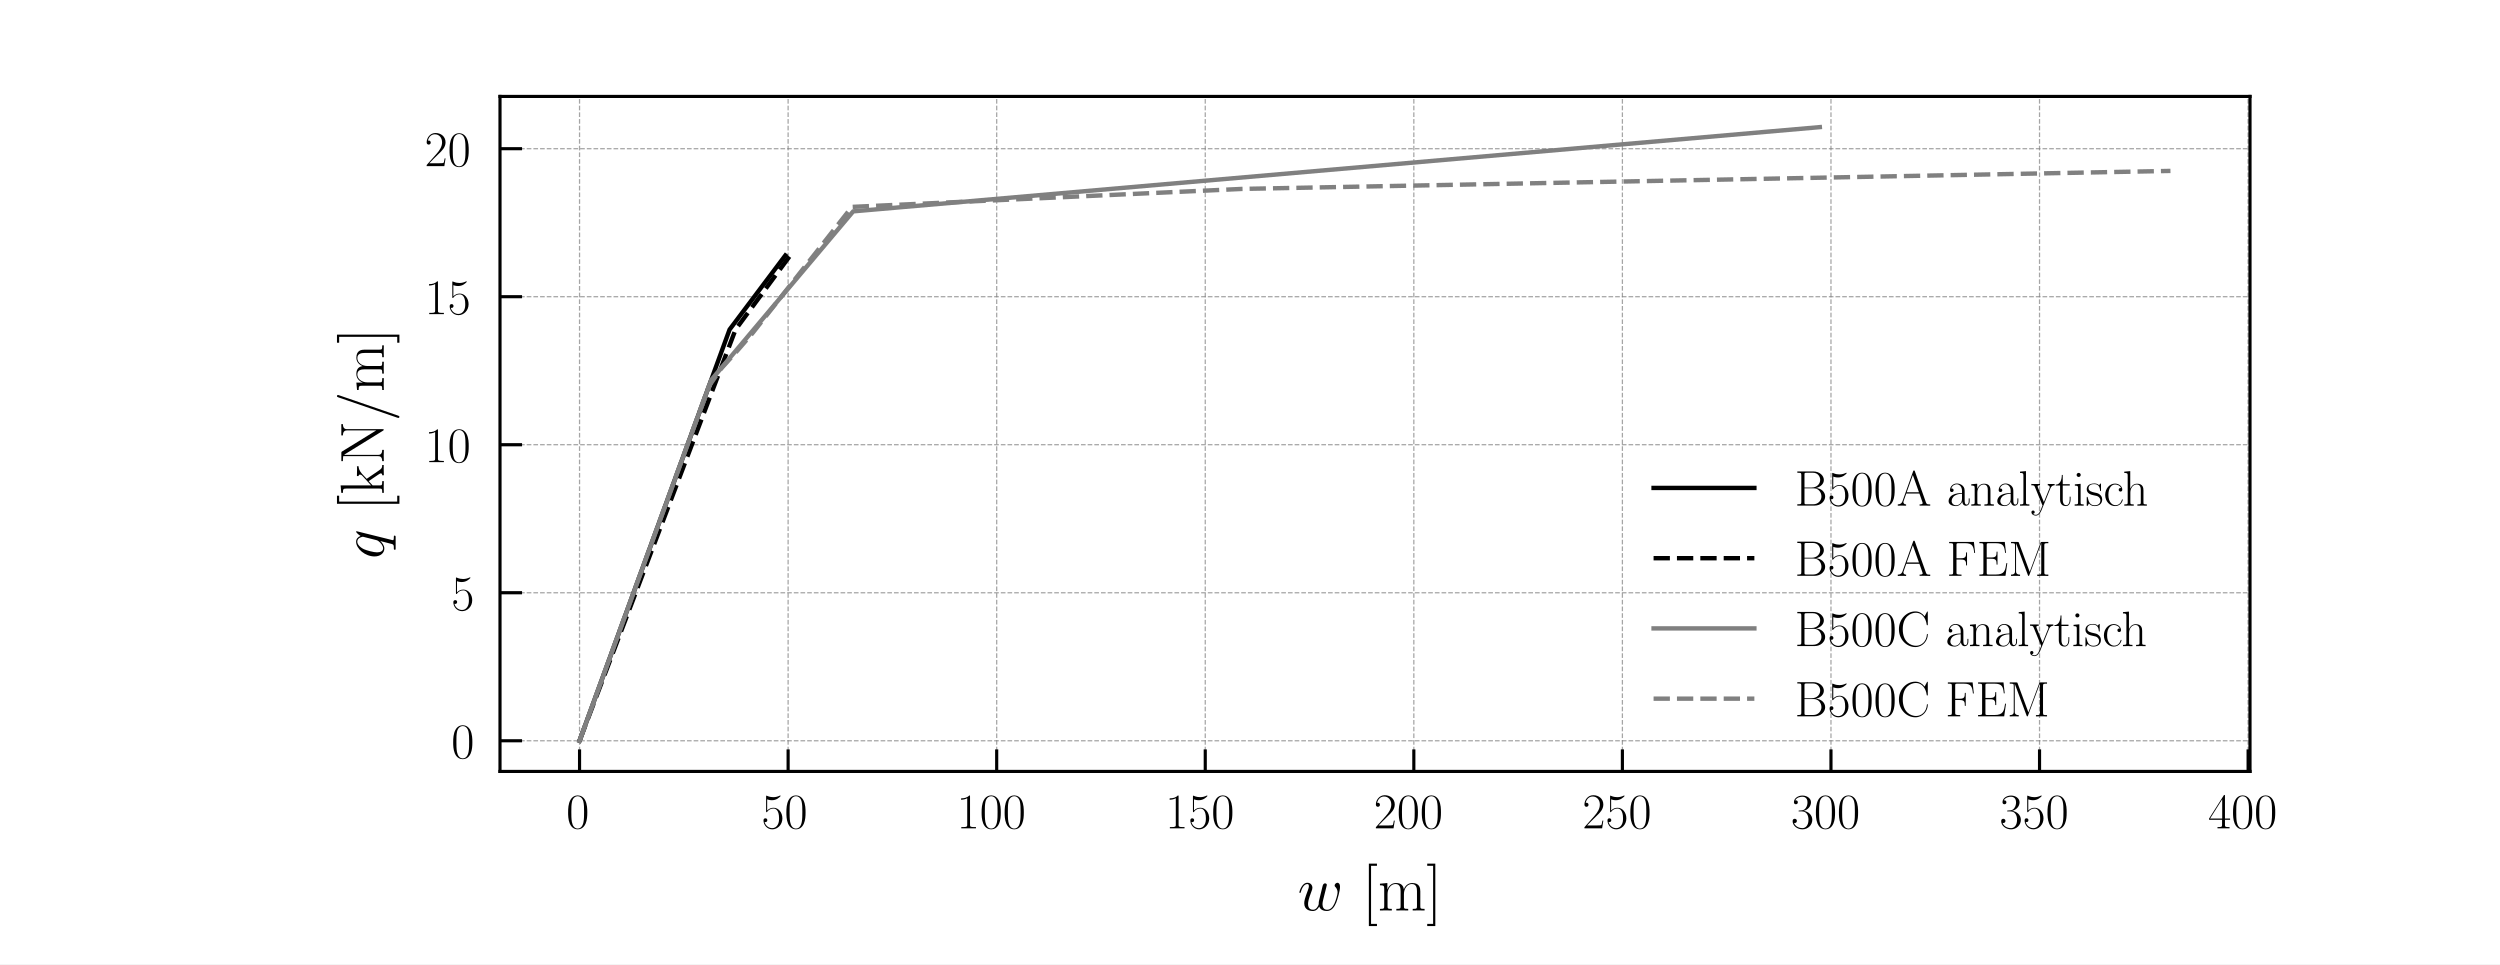
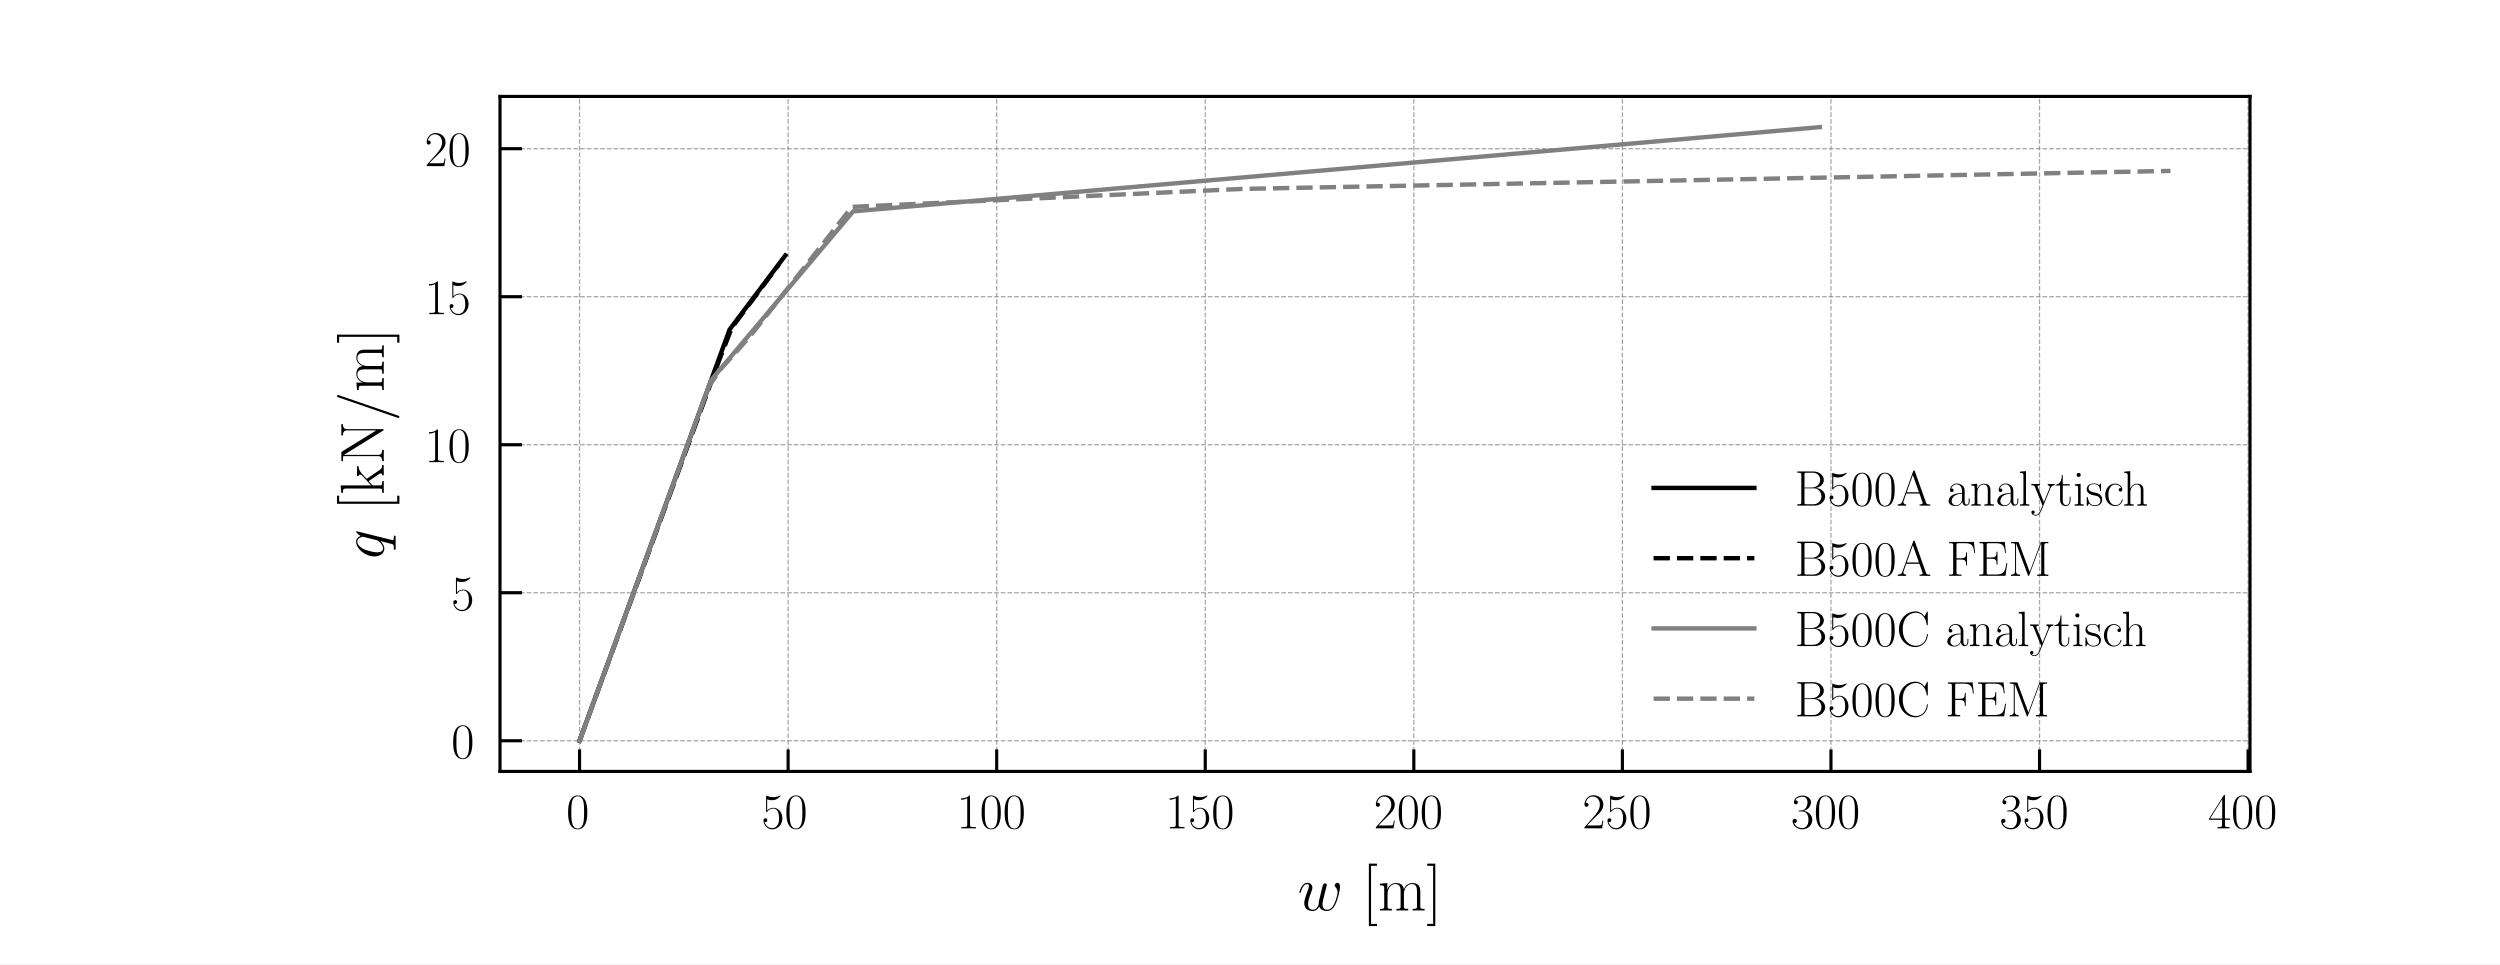
<svg xmlns="http://www.w3.org/2000/svg" xmlns:xlink="http://www.w3.org/1999/xlink" width="396.85pt" height="153.071pt" viewBox="0 0 396.85 153.071" version="1.1">
  <defs>
    <style type="text/css">*{stroke-linejoin: round; stroke-linecap: butt}</style>
  </defs>
  <g id="figure_1">
    <g id="patch_1">
      <path d="M 0 153.071  L 396.85 153.071  L 396.85 0  L 0 0  z " style="fill: #ffffff" />
    </g>
    <g id="axes_1">
      <g id="patch_2">
        <path d="M 79.37 122.457  L 357.165 122.457  L 357.165 15.307  L 79.37 15.307  z " style="fill: #ffffff" />
      </g>
      <g id="matplotlib.axis_1">
        <g id="xtick_1">
          <g id="line2d_1">
-             <path d="M 91.997 122.457  L 91.997 15.307  " clip-path="url(#p64857d8dfa)" style="fill: none; stroke-dasharray: 0.74,0.32; stroke-dashoffset: 0; stroke: #808080; stroke-opacity: 0.7; stroke-width: 0.2" />
+             <path d="M 91.997 122.457  L 91.997 15.307  " clip-path="url(#pc24cf8468d)" style="fill: none; stroke-dasharray: 0.74,0.32; stroke-dashoffset: 0; stroke: #808080; stroke-opacity: 0.7; stroke-width: 0.2" />
          </g>
          <g id="line2d_2">
            <defs>
-               <path id="mc73bf9d715" d="M 0 0  L 0 -3.5  " style="stroke: #000000; stroke-width: 0.5" />
-             </defs>
-             <g>
-               <use xlink:href="#mc73bf9d715" x="91.997" y="122.457" style="stroke: #000000; stroke-width: 0.5" />
+               <path id="mdeba7bab69" d="M 0 0  L 0 -3.5  " style="stroke: #000000; stroke-width: 0.5" />
+             </defs>
+             <g>
+               <use xlink:href="#mdeba7bab69" x="91.997" y="122.457" style="stroke: #000000; stroke-width: 0.5" />
            </g>
          </g>
          <g id="text_1">
            <g transform="translate(89.88004 131.4915) scale(0.08 -0.08)">
              <defs>
                <path id="CMR17-30" d="M 2688 2025  C 2688 2416 2682 3080 2413 3591  C 2176 4039 1798 4198 1466 4198  C 1158 4198 768 4058 525 3597  C 269 3118 243 2524 243 2025  C 243 1661 250 1106 448 619  C 723 -39 1216 -128 1466 -128  C 1760 -128 2208 -7 2470 600  C 2662 1042 2688 1559 2688 2025  z M 1466 -26  C 1056 -26 813 325 723 812  C 653 1188 653 1738 653 2096  C 653 2588 653 2997 736 3387  C 858 3929 1216 4096 1466 4096  C 1728 4096 2067 3923 2189 3400  C 2272 3036 2278 2607 2278 2096  C 2278 1680 2278 1169 2202 792  C 2067 95 1690 -26 1466 -26  z " transform="scale(0.015625)" />
              </defs>
              <use xlink:href="#CMR17-30" transform="scale(0.996264)" />
            </g>
          </g>
        </g>
        <g id="xtick_2">
          <g id="line2d_3">
-             <path d="M 125.106 122.457  L 125.106 15.307  " clip-path="url(#p64857d8dfa)" style="fill: none; stroke-dasharray: 0.74,0.32; stroke-dashoffset: 0; stroke: #808080; stroke-opacity: 0.7; stroke-width: 0.2" />
+             <path d="M 125.106 122.457  L 125.106 15.307  " clip-path="url(#pc24cf8468d)" style="fill: none; stroke-dasharray: 0.74,0.32; stroke-dashoffset: 0; stroke: #808080; stroke-opacity: 0.7; stroke-width: 0.2" />
          </g>
          <g id="line2d_4">
            <g>
-               <use xlink:href="#mc73bf9d715" x="125.106" y="122.457" style="stroke: #000000; stroke-width: 0.5" />
+               <use xlink:href="#mdeba7bab69" x="125.106" y="122.457" style="stroke: #000000; stroke-width: 0.5" />
            </g>
          </g>
          <g id="text_2">
            <g transform="translate(120.8714 131.4915) scale(0.08 -0.08)">
              <defs>
                <path id="CMR17-35" d="M 730 3692  C 794 3666 1056 3584 1325 3584  C 1920 3584 2246 3911 2432 4100  C 2432 4157 2432 4192 2394 4192  C 2387 4192 2374 4192 2323 4163  C 2099 4058 1837 3973 1517 3973  C 1325 3973 1037 3999 723 4139  C 653 4171 640 4171 634 4171  C 602 4171 595 4164 595 4037  L 595 2203  C 595 2089 595 2057 659 2057  C 691 2057 704 2070 736 2114  C 941 2401 1222 2522 1542 2522  C 1766 2522 2246 2382 2246 1289  C 2246 1085 2246 715 2054 421  C 1894 159 1645 25 1370 25  C 947 25 518 320 403 814  C 429 807 480 795 506 795  C 589 795 749 840 749 1038  C 749 1210 627 1280 506 1280  C 358 1280 262 1190 262 1011  C 262 454 704 -128 1382 -128  C 2042 -128 2669 440 2669 1264  C 2669 2030 2170 2624 1549 2624  C 1222 2624 947 2503 730 2274  L 730 3692  z " transform="scale(0.015625)" />
              </defs>
              <use xlink:href="#CMR17-35" transform="scale(0.996264)" />
              <use xlink:href="#CMR17-30" transform="translate(45.69048 0) scale(0.996264)" />
            </g>
          </g>
        </g>
        <g id="xtick_3">
          <g id="line2d_5">
-             <path d="M 158.214 122.457  L 158.214 15.307  " clip-path="url(#p64857d8dfa)" style="fill: none; stroke-dasharray: 0.74,0.32; stroke-dashoffset: 0; stroke: #808080; stroke-opacity: 0.7; stroke-width: 0.2" />
+             <path d="M 158.214 122.457  L 158.214 15.307  " clip-path="url(#pc24cf8468d)" style="fill: none; stroke-dasharray: 0.74,0.32; stroke-dashoffset: 0; stroke: #808080; stroke-opacity: 0.7; stroke-width: 0.2" />
          </g>
          <g id="line2d_6">
            <g>
-               <use xlink:href="#mc73bf9d715" x="158.214" y="122.457" style="stroke: #000000; stroke-width: 0.5" />
+               <use xlink:href="#mdeba7bab69" x="158.214" y="122.457" style="stroke: #000000; stroke-width: 0.5" />
            </g>
          </g>
          <g id="text_3">
            <g transform="translate(151.8627 131.4915) scale(0.08 -0.08)">
              <defs>
                <path id="CMR17-31" d="M 1702 4058  C 1702 4192 1696 4192 1606 4192  C 1357 3916 979 3827 621 3827  C 602 3827 570 3827 563 3808  C 557 3795 557 3782 557 3648  C 755 3648 1088 3686 1344 3839  L 1344 461  C 1344 236 1331 160 781 160  L 589 160  L 589 0  C 896 0 1216 0 1523 0  C 1830 0 2150 0 2458 0  L 2458 160  L 2266 160  C 1715 160 1702 230 1702 458  L 1702 4058  z " transform="scale(0.015625)" />
              </defs>
              <use xlink:href="#CMR17-31" transform="scale(0.996264)" />
              <use xlink:href="#CMR17-30" transform="translate(45.69048 0) scale(0.996264)" />
              <use xlink:href="#CMR17-30" transform="translate(91.38095 0) scale(0.996264)" />
            </g>
          </g>
        </g>
        <g id="xtick_4">
          <g id="line2d_7">
-             <path d="M 191.322 122.457  L 191.322 15.307  " clip-path="url(#p64857d8dfa)" style="fill: none; stroke-dasharray: 0.74,0.32; stroke-dashoffset: 0; stroke: #808080; stroke-opacity: 0.7; stroke-width: 0.2" />
+             <path d="M 191.322 122.457  L 191.322 15.307  " clip-path="url(#pc24cf8468d)" style="fill: none; stroke-dasharray: 0.74,0.32; stroke-dashoffset: 0; stroke: #808080; stroke-opacity: 0.7; stroke-width: 0.2" />
          </g>
          <g id="line2d_8">
            <g>
-               <use xlink:href="#mc73bf9d715" x="191.322" y="122.457" style="stroke: #000000; stroke-width: 0.5" />
+               <use xlink:href="#mdeba7bab69" x="191.322" y="122.457" style="stroke: #000000; stroke-width: 0.5" />
            </g>
          </g>
          <g id="text_4">
            <g transform="translate(184.9711 131.4915) scale(0.08 -0.08)">
              <use xlink:href="#CMR17-31" transform="scale(0.996264)" />
              <use xlink:href="#CMR17-35" transform="translate(45.69048 0) scale(0.996264)" />
              <use xlink:href="#CMR17-30" transform="translate(91.38095 0) scale(0.996264)" />
            </g>
          </g>
        </g>
        <g id="xtick_5">
          <g id="line2d_9">
-             <path d="M 224.431 122.457  L 224.431 15.307  " clip-path="url(#p64857d8dfa)" style="fill: none; stroke-dasharray: 0.74,0.32; stroke-dashoffset: 0; stroke: #808080; stroke-opacity: 0.7; stroke-width: 0.2" />
+             <path d="M 224.431 122.457  L 224.431 15.307  " clip-path="url(#pc24cf8468d)" style="fill: none; stroke-dasharray: 0.74,0.32; stroke-dashoffset: 0; stroke: #808080; stroke-opacity: 0.7; stroke-width: 0.2" />
          </g>
          <g id="line2d_10">
            <g>
-               <use xlink:href="#mc73bf9d715" x="224.431" y="122.457" style="stroke: #000000; stroke-width: 0.5" />
+               <use xlink:href="#mdeba7bab69" x="224.431" y="122.457" style="stroke: #000000; stroke-width: 0.5" />
            </g>
          </g>
          <g id="text_5">
            <g transform="translate(218.0796 131.4915) scale(0.08 -0.08)">
              <defs>
                <path id="CMR17-32" d="M 2669 989  L 2554 989  C 2490 536 2438 459 2413 420  C 2381 369 1920 369 1830 369  L 602 369  C 832 619 1280 1072 1824 1597  C 2214 1967 2669 2402 2669 3035  C 2669 3790 2067 4224 1395 4224  C 691 4224 262 3604 262 3030  C 262 2780 448 2748 525 2748  C 589 2748 781 2787 781 3010  C 781 3207 614 3264 525 3264  C 486 3264 448 3258 422 3245  C 544 3790 915 4058 1306 4058  C 1862 4058 2227 3617 2227 3035  C 2227 2479 1901 2000 1536 1584  L 262 146  L 262 0  L 2515 0  L 2669 989  z " transform="scale(0.015625)" />
              </defs>
              <use xlink:href="#CMR17-32" transform="scale(0.996264)" />
              <use xlink:href="#CMR17-30" transform="translate(45.69048 0) scale(0.996264)" />
              <use xlink:href="#CMR17-30" transform="translate(91.38095 0) scale(0.996264)" />
            </g>
          </g>
        </g>
        <g id="xtick_6">
          <g id="line2d_11">
-             <path d="M 257.539 122.457  L 257.539 15.307  " clip-path="url(#p64857d8dfa)" style="fill: none; stroke-dasharray: 0.74,0.32; stroke-dashoffset: 0; stroke: #808080; stroke-opacity: 0.7; stroke-width: 0.2" />
+             <path d="M 257.539 122.457  L 257.539 15.307  " clip-path="url(#pc24cf8468d)" style="fill: none; stroke-dasharray: 0.74,0.32; stroke-dashoffset: 0; stroke: #808080; stroke-opacity: 0.7; stroke-width: 0.2" />
          </g>
          <g id="line2d_12">
            <g>
-               <use xlink:href="#mc73bf9d715" x="257.539" y="122.457" style="stroke: #000000; stroke-width: 0.5" />
+               <use xlink:href="#mdeba7bab69" x="257.539" y="122.457" style="stroke: #000000; stroke-width: 0.5" />
            </g>
          </g>
          <g id="text_6">
            <g transform="translate(251.188 131.4915) scale(0.08 -0.08)">
              <use xlink:href="#CMR17-32" transform="scale(0.996264)" />
              <use xlink:href="#CMR17-35" transform="translate(45.69048 0) scale(0.996264)" />
              <use xlink:href="#CMR17-30" transform="translate(91.38095 0) scale(0.996264)" />
            </g>
          </g>
        </g>
        <g id="xtick_7">
          <g id="line2d_13">
-             <path d="M 290.648 122.457  L 290.648 15.307  " clip-path="url(#p64857d8dfa)" style="fill: none; stroke-dasharray: 0.74,0.32; stroke-dashoffset: 0; stroke: #808080; stroke-opacity: 0.7; stroke-width: 0.2" />
+             <path d="M 290.648 122.457  L 290.648 15.307  " clip-path="url(#pc24cf8468d)" style="fill: none; stroke-dasharray: 0.74,0.32; stroke-dashoffset: 0; stroke: #808080; stroke-opacity: 0.7; stroke-width: 0.2" />
          </g>
          <g id="line2d_14">
            <g>
-               <use xlink:href="#mc73bf9d715" x="290.648" y="122.457" style="stroke: #000000; stroke-width: 0.5" />
+               <use xlink:href="#mdeba7bab69" x="290.648" y="122.457" style="stroke: #000000; stroke-width: 0.5" />
            </g>
          </g>
          <g id="text_7">
            <g transform="translate(284.2964 131.4915) scale(0.08 -0.08)">
              <defs>
                <path id="CMR17-33" d="M 1414 2157  C 1984 2157 2234 1662 2234 1090  C 2234 320 1824 25 1453 25  C 1114 25 563 194 390 693  C 422 680 454 680 486 680  C 640 680 755 782 755 948  C 755 1133 614 1216 486 1216  C 378 1216 211 1165 211 926  C 211 335 787 -128 1466 -128  C 2176 -128 2720 430 2720 1085  C 2720 1707 2208 2157 1600 2227  C 2086 2328 2554 2756 2554 3329  C 2554 3820 2048 4179 1472 4179  C 890 4179 378 3829 378 3329  C 378 3110 544 3072 627 3072  C 762 3072 877 3155 877 3321  C 877 3486 762 3569 627 3569  C 602 3569 570 3569 544 3557  C 730 3959 1235 4032 1459 4032  C 1683 4032 2106 3925 2106 3320  C 2106 3143 2080 2828 1862 2550  C 1670 2304 1453 2304 1242 2284  C 1210 2284 1062 2269 1037 2269  C 992 2263 966 2257 966 2208  C 966 2163 973 2157 1101 2157  L 1414 2157  z " transform="scale(0.015625)" />
              </defs>
              <use xlink:href="#CMR17-33" transform="scale(0.996264)" />
              <use xlink:href="#CMR17-30" transform="translate(45.69048 0) scale(0.996264)" />
              <use xlink:href="#CMR17-30" transform="translate(91.38095 0) scale(0.996264)" />
            </g>
          </g>
        </g>
        <g id="xtick_8">
          <g id="line2d_15">
-             <path d="M 323.756 122.457  L 323.756 15.307  " clip-path="url(#p64857d8dfa)" style="fill: none; stroke-dasharray: 0.74,0.32; stroke-dashoffset: 0; stroke: #808080; stroke-opacity: 0.7; stroke-width: 0.2" />
+             <path d="M 323.756 122.457  L 323.756 15.307  " clip-path="url(#pc24cf8468d)" style="fill: none; stroke-dasharray: 0.74,0.32; stroke-dashoffset: 0; stroke: #808080; stroke-opacity: 0.7; stroke-width: 0.2" />
          </g>
          <g id="line2d_16">
            <g>
-               <use xlink:href="#mc73bf9d715" x="323.756" y="122.457" style="stroke: #000000; stroke-width: 0.5" />
+               <use xlink:href="#mdeba7bab69" x="323.756" y="122.457" style="stroke: #000000; stroke-width: 0.5" />
            </g>
          </g>
          <g id="text_8">
            <g transform="translate(317.4049 131.4915) scale(0.08 -0.08)">
              <use xlink:href="#CMR17-33" transform="scale(0.996264)" />
              <use xlink:href="#CMR17-35" transform="translate(45.69048 0) scale(0.996264)" />
              <use xlink:href="#CMR17-30" transform="translate(91.38095 0) scale(0.996264)" />
            </g>
          </g>
        </g>
        <g id="xtick_9">
          <g id="line2d_17">
-             <path d="M 356.865 122.457  L 356.865 15.307  " clip-path="url(#p64857d8dfa)" style="fill: none; stroke-dasharray: 0.74,0.32; stroke-dashoffset: 0; stroke: #808080; stroke-opacity: 0.7; stroke-width: 0.2" />
+             <path d="M 356.865 122.457  L 356.865 15.307  " clip-path="url(#pc24cf8468d)" style="fill: none; stroke-dasharray: 0.74,0.32; stroke-dashoffset: 0; stroke: #808080; stroke-opacity: 0.7; stroke-width: 0.2" />
          </g>
          <g id="line2d_18">
            <g>
-               <use xlink:href="#mc73bf9d715" x="356.865" y="122.457" style="stroke: #000000; stroke-width: 0.5" />
+               <use xlink:href="#mdeba7bab69" x="356.865" y="122.457" style="stroke: #000000; stroke-width: 0.5" />
            </g>
          </g>
          <g id="text_9">
            <g transform="translate(350.5133 131.4915) scale(0.08 -0.08)">
              <defs>
                <path id="CMR17-34" d="M 2150 4122  C 2150 4256 2144 4256 2029 4256  L 128 1254  L 128 1088  L 1779 1088  L 1779 457  C 1779 224 1766 160 1318 160  L 1197 160  L 1197 0  C 1402 0 1747 0 1965 0  C 2182 0 2528 0 2733 0  L 2733 160  L 2611 160  C 2163 160 2150 224 2150 457  L 2150 1088  L 2803 1088  L 2803 1254  L 2150 1254  L 2150 4122  z M 1798 3703  L 1798 1254  L 256 1254  L 1798 3703  z " transform="scale(0.015625)" />
              </defs>
              <use xlink:href="#CMR17-34" transform="scale(0.996264)" />
              <use xlink:href="#CMR17-30" transform="translate(45.69048 0) scale(0.996264)" />
              <use xlink:href="#CMR17-30" transform="translate(91.38095 0) scale(0.996264)" />
            </g>
          </g>
        </g>
        <g id="text_10">
          <g transform="translate(205.9885 144.5132) scale(0.1 -0.1)">
            <defs>
              <path id="CMMI12-77" d="M 2202 390  C 2342 6 2739 -64 2982 -64  C 3469 -64 3757 358 3936 798  C 4083 1169 4320 2012 4320 2389  C 4320 2778 4122 2816 4064 2816  C 3910 2816 3770 2663 3770 2535  C 3770 2459 3814 2414 3846 2389  C 3904 2331 4070 2159 4070 1827  C 4070 1609 3891 1009 3757 709  C 3578 319 3341 64 3008 64  C 2650 64 2534 332 2534 626  C 2534 811 2592 1035 2618 1143  L 2886 2216  C 2918 2344 2976 2567 2976 2593  C 2976 2689 2899 2753 2803 2753  C 2618 2753 2573 2593 2534 2440  C 2470 2191 2202 1111 2176 971  C 2150 862 2150 792 2150 651  C 2150 498 1946 255 1939 243  C 1869 172 1766 64 1568 64  C 1062 64 1062 543 1062 651  C 1062 856 1107 1137 1395 1897  C 1472 2095 1504 2178 1504 2305  C 1504 2574 1312 2816 998 2816  C 410 2816 173 1890 173 1839  C 173 1814 198 1782 243 1782  C 301 1782 307 1807 333 1896  C 493 2454 742 2682 979 2682  C 1043 2682 1146 2682 1146 2478  C 1146 2446 1146 2312 1037 2031  C 736 1233 672 971 672 728  C 672 57 1222 -64 1549 -64  C 1658 -64 1946 -64 2202 390  z " transform="scale(0.015625)" />
              <path id="CMR17-5b" d="M 1504 -1600  L 1504 -1377  L 902 -1377  L 902 4544  L 1504 4544  L 1504 4767  L 678 4767  L 678 -1600  L 1504 -1600  z " transform="scale(0.015625)" />
              <path id="CMR17-6d" d="M 4326 1933  C 4326 2252 4269 2790 3507 2790  C 3072 2790 2771 2496 2656 2151  L 2650 2151  C 2573 2676 2195 2790 1837 2790  C 1331 2790 1069 2400 973 2144  L 966 2144  L 966 2790  L 211 2720  L 211 2554  C 589 2554 646 2515 646 2208  L 646 428  C 646 184 621 153 211 153  L 211 -13  C 365 0 646 0 813 0  C 979 0 1267 0 1421 -13  L 1421 153  C 1011 153 986 178 986 428  L 986 1658  C 986 2247 1344 2688 1792 2688  C 2266 2688 2317 2266 2317 1958  L 2317 428  C 2317 184 2291 153 1882 153  L 1882 -13  C 2035 0 2317 0 2483 0  C 2650 0 2938 0 3091 -13  L 3091 153  C 2682 153 2656 178 2656 428  L 2656 1658  C 2656 2247 3014 2688 3462 2688  C 3936 2688 3987 2266 3987 1958  L 3987 428  C 3987 184 3962 153 3552 153  L 3552 -13  C 3706 0 3987 0 4154 0  C 4320 0 4608 0 4762 -13  L 4762 153  C 4352 153 4326 178 4326 428  L 4326 1933  z " transform="scale(0.015625)" />
              <path id="CMR17-5d" d="M 915 4767  L 90 4767  L 90 4544  L 691 4544  L 691 -1377  L 90 -1377  L 90 -1600  L 915 -1600  L 915 4767  z " transform="scale(0.015625)" />
            </defs>
            <use xlink:href="#CMMI12-77" transform="scale(0.996264)" />
            <use xlink:href="#CMR17-5b" transform="translate(102.4889 0) scale(0.996264)" />
            <use xlink:href="#CMR17-6d" transform="translate(127.3599 0) scale(0.996264)" />
            <use xlink:href="#CMR17-5d" transform="translate(204.2795 0) scale(0.996264)" />
          </g>
        </g>
      </g>
      <g id="matplotlib.axis_2">
        <g id="ytick_1">
          <g id="line2d_19">
-             <path d="M 79.37 117.586  L 357.165 117.586  " clip-path="url(#p64857d8dfa)" style="fill: none; stroke-dasharray: 0.74,0.32; stroke-dashoffset: 0; stroke: #808080; stroke-opacity: 0.7; stroke-width: 0.2" />
+             <path d="M 79.37 117.586  L 357.165 117.586  " clip-path="url(#pc24cf8468d)" style="fill: none; stroke-dasharray: 0.74,0.32; stroke-dashoffset: 0; stroke: #808080; stroke-opacity: 0.7; stroke-width: 0.2" />
          </g>
          <g id="line2d_20">
            <defs>
-               <path id="m88c03eec34" d="M 0 0  L 3.5 0  " style="stroke: #000000; stroke-width: 0.5" />
-             </defs>
-             <g>
-               <use xlink:href="#m88c03eec34" x="79.37" y="117.586" style="stroke: #000000; stroke-width: 0.5" />
+               <path id="mb0a5fb2356" d="M 0 0  L 3.5 0  " style="stroke: #000000; stroke-width: 0.5" />
+             </defs>
+             <g>
+               <use xlink:href="#mb0a5fb2356" x="79.37" y="117.586" style="stroke: #000000; stroke-width: 0.5" />
            </g>
          </g>
          <g id="text_11">
            <g transform="translate(71.6359 120.3537) scale(0.08 -0.08)">
              <use xlink:href="#CMR17-30" transform="scale(0.996264)" />
            </g>
          </g>
        </g>
        <g id="ytick_2">
          <g id="line2d_21">
-             <path d="M 79.37 94.091  L 357.165 94.091  " clip-path="url(#p64857d8dfa)" style="fill: none; stroke-dasharray: 0.74,0.32; stroke-dashoffset: 0; stroke: #808080; stroke-opacity: 0.7; stroke-width: 0.2" />
+             <path d="M 79.37 94.091  L 357.165 94.091  " clip-path="url(#pc24cf8468d)" style="fill: none; stroke-dasharray: 0.74,0.32; stroke-dashoffset: 0; stroke: #808080; stroke-opacity: 0.7; stroke-width: 0.2" />
          </g>
          <g id="line2d_22">
            <g>
-               <use xlink:href="#m88c03eec34" x="79.37" y="94.091" style="stroke: #000000; stroke-width: 0.5" />
+               <use xlink:href="#mb0a5fb2356" x="79.37" y="94.091" style="stroke: #000000; stroke-width: 0.5" />
            </g>
          </g>
          <g id="text_12">
            <g transform="translate(71.6359 96.85856) scale(0.08 -0.08)">
              <use xlink:href="#CMR17-35" transform="scale(0.996264)" />
            </g>
          </g>
        </g>
        <g id="ytick_3">
          <g id="line2d_23">
-             <path d="M 79.37 70.596  L 357.165 70.596  " clip-path="url(#p64857d8dfa)" style="fill: none; stroke-dasharray: 0.74,0.32; stroke-dashoffset: 0; stroke: #808080; stroke-opacity: 0.7; stroke-width: 0.2" />
+             <path d="M 79.37 70.596  L 357.165 70.596  " clip-path="url(#pc24cf8468d)" style="fill: none; stroke-dasharray: 0.74,0.32; stroke-dashoffset: 0; stroke: #808080; stroke-opacity: 0.7; stroke-width: 0.2" />
          </g>
          <g id="line2d_24">
            <g>
-               <use xlink:href="#m88c03eec34" x="79.37" y="70.596" style="stroke: #000000; stroke-width: 0.5" />
+               <use xlink:href="#mb0a5fb2356" x="79.37" y="70.596" style="stroke: #000000; stroke-width: 0.5" />
            </g>
          </g>
          <g id="text_13">
            <g transform="translate(67.40171 73.36347) scale(0.08 -0.08)">
              <use xlink:href="#CMR17-31" transform="scale(0.996264)" />
              <use xlink:href="#CMR17-30" transform="translate(45.69048 0) scale(0.996264)" />
            </g>
          </g>
        </g>
        <g id="ytick_4">
          <g id="line2d_25">
-             <path d="M 79.37 47.101  L 357.165 47.101  " clip-path="url(#p64857d8dfa)" style="fill: none; stroke-dasharray: 0.74,0.32; stroke-dashoffset: 0; stroke: #808080; stroke-opacity: 0.7; stroke-width: 0.2" />
+             <path d="M 79.37 47.101  L 357.165 47.101  " clip-path="url(#pc24cf8468d)" style="fill: none; stroke-dasharray: 0.74,0.32; stroke-dashoffset: 0; stroke: #808080; stroke-opacity: 0.7; stroke-width: 0.2" />
          </g>
          <g id="line2d_26">
            <g>
-               <use xlink:href="#m88c03eec34" x="79.37" y="47.101" style="stroke: #000000; stroke-width: 0.5" />
+               <use xlink:href="#mb0a5fb2356" x="79.37" y="47.101" style="stroke: #000000; stroke-width: 0.5" />
            </g>
          </g>
          <g id="text_14">
            <g transform="translate(67.40171 49.86837) scale(0.08 -0.08)">
              <use xlink:href="#CMR17-31" transform="scale(0.996264)" />
              <use xlink:href="#CMR17-35" transform="translate(45.69048 0) scale(0.996264)" />
            </g>
          </g>
        </g>
        <g id="ytick_5">
          <g id="line2d_27">
-             <path d="M 79.37 23.606  L 357.165 23.606  " clip-path="url(#p64857d8dfa)" style="fill: none; stroke-dasharray: 0.74,0.32; stroke-dashoffset: 0; stroke: #808080; stroke-opacity: 0.7; stroke-width: 0.2" />
+             <path d="M 79.37 23.606  L 357.165 23.606  " clip-path="url(#pc24cf8468d)" style="fill: none; stroke-dasharray: 0.74,0.32; stroke-dashoffset: 0; stroke: #808080; stroke-opacity: 0.7; stroke-width: 0.2" />
          </g>
          <g id="line2d_28">
            <g>
-               <use xlink:href="#m88c03eec34" x="79.37" y="23.606" style="stroke: #000000; stroke-width: 0.5" />
+               <use xlink:href="#mb0a5fb2356" x="79.37" y="23.606" style="stroke: #000000; stroke-width: 0.5" />
            </g>
          </g>
          <g id="text_15">
            <g transform="translate(67.40171 26.37328) scale(0.08 -0.08)">
              <use xlink:href="#CMR17-32" transform="scale(0.996264)" />
              <use xlink:href="#CMR17-30" transform="translate(45.69048 0) scale(0.996264)" />
            </g>
          </g>
        </g>
        <g id="text_16">
          <g transform="translate(60.91105 88.719) rotate(-90) scale(0.1 -0.1)">
            <defs>
              <path id="CMMI12-71" d="M 2822 2759  C 2822 2790 2797 2816 2765 2816  C 2714 2816 2464 2585 2342 2362  C 2227 2646 2029 2816 1754 2816  C 1030 2816 250 1884 250 939  C 250 307 621 -64 1056 -64  C 1395 -64 1677 193 1811 339  L 1818 333  L 1574 -615  L 1517 -842  C 1459 -1031 1363 -1031 1062 -1031  C 992 -1031 928 -1031 928 -1152  C 928 -1197 966 -1216 1011 -1216  C 1101 -1216 1216 -1216 1306 -1216  L 1958 -1216  C 2054 -1216 2163 -1216 2259 -1216  C 2298 -1216 2374 -1216 2374 -1095  C 2374 -1031 2323 -1031 2227 -1031  C 1926 -1031 1907 -986 1907 -935  C 1907 -904 1914 -898 1933 -815  L 2822 2759  z M 1920 762  C 1888 652 1888 640 1798 518  C 1658 339 1376 64 1075 64  C 813 64 666 301 666 678  C 666 1030 864 1747 986 2016  C 1203 2464 1504 2695 1754 2695  C 2176 2695 2259 2170 2259 2119  C 2259 2113 2240 2028 2234 2016  L 1920 762  z " transform="scale(0.015625)" />
              <path id="CMR17-6b" d="M 1670 1673  C 1664 1686 1632 1724 1632 1743  C 1632 1756 2086 2171 2144 2222  C 2509 2528 2739 2560 2906 2560  L 2906 2733  C 2867 2733 2854 2733 2848 2720  L 2534 2720  C 2355 2720 2080 2720 1907 2733  L 1907 2566  C 1997 2559 2061 2508 2061 2419  C 2061 2291 1933 2170 1926 2170  L 960 1289  L 960 4396  L 198 4326  L 198 4160  C 576 4160 634 4122 634 3817  L 634 426  C 634 184 608 153 198 153  L 198 -13  C 352 0 634 0 794 0  C 954 0 1235 0 1389 -13  L 1389 153  C 979 153 954 178 954 428  L 954 1130  L 1395 1532  L 2042 574  C 2118 459 2182 369 2182 286  C 2182 172 2067 153 1990 153  L 1990 -13  C 2144 0 2419 0 2579 0  C 2694 0 2931 0 3040 0  L 3040 153  C 2739 153 2669 210 2477 491  L 1670 1673  z " transform="scale(0.015625)" />
              <path id="CMR17-4e" d="M 1312 4250  C 1267 4320 1261 4320 1139 4320  L 326 4320  L 326 4160  L 448 4160  C 704 4160 819 4129 838 4122  L 838 610  C 838 451 838 153 326 153  L 326 -13  C 474 0 742 0 902 0  C 1062 0 1331 0 1478 -13  L 1478 153  C 966 153 966 451 966 610  L 966 4033  C 1011 3995 1011 3982 1056 3919  L 3430 76  C 3475 0 3494 0 3526 0  C 3590 0 3590 19 3590 139  L 3590 3705  C 3590 3863 3590 4160 4102 4160  L 4102 4326  C 3955 4320 3686 4320 3526 4320  C 3366 4320 3098 4320 2950 4326  L 2950 4160  C 3462 4160 3462 3862 3462 3703  L 3462 763  L 1312 4250  z " transform="scale(0.015625)" />
              <path id="CMR17-2f" d="M 2605 4545  C 2637 4627 2637 4640 2637 4653  C 2637 4729 2579 4768 2528 4768  C 2451 4768 2426 4717 2400 4640  L 326 -1377  C 294 -1460 294 -1473 294 -1486  C 294 -1562 352 -1600 403 -1600  C 480 -1600 506 -1549 531 -1473  L 2605 4545  z " transform="scale(0.015625)" />
            </defs>
            <use xlink:href="#CMMI12-71" transform="scale(0.996264)" />
            <use xlink:href="#CMR17-5b" transform="translate(76.90229 0) scale(0.996264)" />
            <use xlink:href="#CMR17-6b" transform="translate(101.7733 0) scale(0.996264)" />
            <use xlink:href="#CMR17-4e" transform="translate(150.0663 0) scale(0.996264)" />
            <use xlink:href="#CMR17-2f" transform="translate(219.1387 0) scale(0.996264)" />
            <use xlink:href="#CMR17-6d" transform="translate(264.8292 0) scale(0.996264)" />
            <use xlink:href="#CMR17-5d" transform="translate(341.7488 0) scale(0.996264)" />
          </g>
        </g>
      </g>
      <g id="line2d_29">
-         <path d="M 91.997 117.586  L 115.815 52.311  L 124.659 40.555  " clip-path="url(#p64857d8dfa)" style="fill: none; stroke: #000000; stroke-width: 0.7; stroke-linecap: square" />
+         <path d="M 91.997 117.586  L 115.815 52.311  L 124.659 40.555  " clip-path="url(#pc24cf8468d)" style="fill: none; stroke: #000000; stroke-width: 0.7; stroke-linecap: square" />
      </g>
      <g id="line2d_30">
-         <path d="M 91.997 117.586  L 116.762 52.311  L 125.437 40.555  " clip-path="url(#p64857d8dfa)" style="fill: none; stroke-dasharray: 2.59,1.12; stroke-dashoffset: 0; stroke: #000000; stroke-width: 0.7" />
+         <path d="M 91.997 117.586  L 103.102 87.325  L 104.953 82.281  L 106.805 77.238  L 108.655 72.194  L 110.506 67.15  L 112.357 62.107  L 114.208 57.063  L 116.164 52.019  L 119.923 46.976  L 123.684 41.932  " clip-path="url(#pc24cf8468d)" style="fill: none; stroke-dasharray: 2.59,1.12; stroke-dashoffset: 0; stroke: #000000; stroke-width: 0.7" />
      </g>
      <g id="line2d_31">
-         <path d="M 91.997 117.586  L 112.89 60.327  L 135.436 33.551  L 288.879 20.178  " clip-path="url(#p64857d8dfa)" style="fill: none; stroke: #808080; stroke-width: 0.7; stroke-linecap: square" />
+         <path d="M 91.997 117.586  L 112.89 60.327  L 135.436 33.551  L 288.879 20.178  " clip-path="url(#pc24cf8468d)" style="fill: none; stroke: #808080; stroke-width: 0.7; stroke-linecap: square" />
      </g>
      <g id="line2d_32">
-         <path d="M 91.997 117.586  L 105.184 81.404  L 106.224 78.547  L 107.265 75.691  L 108.307 72.834  L 109.348 69.977  L 110.389 67.122  L 111.43 64.265  L 112.471 61.408  L 114.433 58.552  L 117.017 55.695  L 119.49 52.839  L 121.739 49.982  L 123.988 47.125  L 126.238 44.269  L 128.487 41.412  L 130.737 38.557  L 132.987 35.7  L 135.236 32.843  L 197.201 29.987  L 344.538 27.13  " clip-path="url(#p64857d8dfa)" style="fill: none; stroke-dasharray: 2.59,1.12; stroke-dashoffset: 0; stroke: #808080; stroke-width: 0.7" />
+         <path d="M 91.997 117.586  L 105.184 81.404  L 106.224 78.547  L 107.265 75.691  L 108.307 72.834  L 109.348 69.977  L 110.389 67.122  L 111.43 64.265  L 112.471 61.408  L 114.433 58.552  L 117.017 55.695  L 119.49 52.839  L 121.739 49.982  L 123.988 47.125  L 126.238 44.269  L 128.487 41.412  L 130.737 38.557  L 132.987 35.7  L 135.236 32.843  L 197.201 29.987  L 344.538 27.13  " clip-path="url(#pc24cf8468d)" style="fill: none; stroke-dasharray: 2.59,1.12; stroke-dashoffset: 0; stroke: #808080; stroke-width: 0.7" />
      </g>
      <g id="patch_3">
        <path d="M 79.37 122.457  L 79.37 15.307  " style="fill: none; stroke: #000000; stroke-width: 0.5; stroke-linejoin: miter; stroke-linecap: square" />
      </g>
      <g id="patch_4">
        <path d="M 357.165 122.457  L 357.165 15.307  " style="fill: none; stroke: #000000; stroke-width: 0.5; stroke-linejoin: miter; stroke-linecap: square" />
      </g>
      <g id="patch_5">
        <path d="M 79.37 122.457  L 357.165 122.457  " style="fill: none; stroke: #000000; stroke-width: 0.5; stroke-linejoin: miter; stroke-linecap: square" />
      </g>
      <g id="patch_6">
        <path d="M 79.37 15.307  L 357.165 15.307  " style="fill: none; stroke: #000000; stroke-width: 0.5; stroke-linejoin: miter; stroke-linecap: square" />
      </g>
      <g id="legend_1">
        <g id="line2d_33">
          <path d="M 262.489 77.458  L 270.489 77.458  L 278.489 77.458  " style="fill: none; stroke: #000000; stroke-width: 0.7; stroke-linecap: square" />
        </g>
        <g id="text_17">
          <g transform="translate(284.889 80.25771) scale(0.08 -0.08)">
            <defs>
              <path id="CMR17-42" d="M 333 4352  L 333 4186  C 774 4186 845 4186 845 3900  L 845 452  C 845 166 774 166 333 166  L 333 0  L 2534 0  C 3354 0 3885 583 3885 1164  C 3885 1741 3360 2233 2675 2233  C 3290 2356 3718 2771 3718 3264  C 3718 3802 3194 4352 2368 4352  L 333 4352  z M 1248 2304  L 1248 3937  C 1248 4155 1261 4186 1517 4186  L 2336 4186  C 2970 4186 3251 3674 3251 3277  C 3251 2791 2861 2304 2170 2304  L 1248 2304  z M 1517 166  C 1261 166 1248 197 1248 413  L 1248 2202  L 2432 2202  C 3091 2202 3411 1625 3411 1162  C 3411 699 3046 166 2349 166  L 1517 166  z " transform="scale(0.015625)" />
              <path id="CMR17-41" d="M 2323 4378  C 2291 4461 2278 4480 2214 4480  C 2150 4480 2138 4461 2106 4378  L 749 566  C 627 223 371 153 147 153  L 147 -13  C 262 0 518 0 640 0  C 800 0 1056 0 1210 -13  L 1210 153  C 909 153 864 361 864 439  C 864 497 877 530 890 569  L 1229 1536  L 2906 1536  L 3290 442  C 3322 365 3322 352 3322 327  C 3322 153 3046 153 2925 153  L 2925 0  C 3110 0 3443 0 3642 0  C 3808 0 4128 0 4282 -13  L 4282 153  C 3942 153 3827 153 3744 387  L 2323 4378  z M 2067 3893  L 2848 1702  L 1286 1702  L 2067 3893  z " transform="scale(0.015625)" />
              <path id="CMR17-61" d="M 2304 1653  C 2304 2072 2304 2294 2035 2543  C 1798 2752 1523 2816 1306 2816  C 800 2816 435 2407 435 1971  C 435 1728 627 1728 666 1728  C 749 1728 896 1778 896 1954  C 896 2112 774 2181 666 2181  C 640 2181 608 2174 589 2168  C 723 2592 1069 2714 1293 2714  C 1613 2714 1965 2429 1965 1885  L 1965 1600  C 1587 1600 1133 1549 774 1357  C 371 1133 256 813 256 570  C 256 77 832 -64 1171 -64  C 1523 -64 1850 139 1990 511  C 2003 233 2182 -18 2464 -18  C 2598 -18 2938 70 2938 567  L 2938 920  L 2822 920  L 2822 562  C 2822 178 2650 128 2566 128  C 2304 128 2304 458 2304 738  L 2304 1653  z M 1965 870  C 1965 317 1568 38 1216 38  C 896 38 646 275 646 570  C 646 761 730 1100 1101 1305  C 1408 1478 1760 1504 1965 1504  L 1965 870  z " transform="scale(0.015625)" />
              <path id="CMR17-6e" d="M 2656 1933  C 2656 2259 2592 2790 1837 2790  C 1331 2790 1069 2400 973 2144  L 966 2144  L 966 2790  L 211 2720  L 211 2554  C 589 2554 646 2515 646 2208  L 646 428  C 646 184 621 153 211 153  L 211 -13  C 365 0 646 0 813 0  C 979 0 1267 0 1421 -13  L 1421 153  C 1011 153 986 178 986 428  L 986 1658  C 986 2247 1344 2688 1792 2688  C 2266 2688 2317 2266 2317 1958  L 2317 428  C 2317 184 2291 153 1882 153  L 1882 -13  C 2035 0 2317 0 2483 0  C 2650 0 2938 0 3091 -13  L 3091 153  C 2682 153 2656 178 2656 428  L 2656 1933  z " transform="scale(0.015625)" />
              <path id="CMR17-6c" d="M 979 4396  L 218 4326  L 218 4160  C 595 4160 653 4122 653 3817  L 653 426  C 653 184 627 153 218 153  L 218 -13  C 371 0 653 0 813 0  C 979 0 1261 0 1414 -13  L 1414 153  C 1005 153 979 178 979 426  L 979 4396  z " transform="scale(0.015625)" />
              <path id="CMR17-79" d="M 2496 2197  C 2656 2586 2944 2586 3034 2586  L 3034 2752  C 2912 2752 2752 2752 2630 2752  C 2496 2752 2285 2752 2157 2758  L 2157 2592  C 2400 2573 2406 2394 2406 2343  C 2406 2280 2394 2248 2362 2171  L 1664 449  L 902 2306  C 870 2382 870 2426 870 2433  C 870 2573 1018 2586 1171 2586  L 1171 2758  C 1018 2752 742 2752 582 2752  C 410 2752 205 2752 64 2758  L 64 2586  C 410 2586 448 2554 531 2350  L 1485 15  C 1197 -738 1030 -1178 627 -1178  C 557 -1178 397 -1159 282 -1044  C 429 -1031 493 -942 493 -833  C 493 -725 416 -629 288 -629  C 147 -629 77 -725 77 -840  C 77 -1095 339 -1280 627 -1280  C 998 -1280 1229 -922 1357 -604  L 2496 2197  z " transform="scale(0.015625)" />
              <path id="CMR17-74" d="M 966 2560  L 1862 2560  L 1862 2725  L 966 2725  L 966 3904  L 851 3904  C 838 3245 614 2668 70 2668  L 70 2560  L 627 2560  L 627 771  C 627 650 627 -64 1370 -64  C 1747 -64 1965 306 1965 777  L 1965 1140  L 1850 1140  L 1850 783  C 1850 344 1677 51 1408 51  C 1222 51 966 178 966 758  L 966 2560  z " transform="scale(0.015625)" />
              <path id="CMR17-69" d="M 992 3909  C 992 4049 877 4170 730 4170  C 589 4170 467 4056 467 3909  C 467 3769 582 3648 730 3648  C 870 3648 992 3763 992 3909  z M 243 2706  L 243 2541  C 602 2541 653 2502 653 2197  L 653 427  C 653 184 627 153 218 153  L 218 -13  C 371 0 646 0 806 0  C 960 0 1222 0 1370 -13  L 1370 153  C 992 153 979 191 979 420  L 979 2776  L 243 2706  z " transform="scale(0.015625)" />
              <path id="CMR17-73" d="M 1978 2697  C 1978 2813 1971 2819 1933 2819  C 1907 2819 1901 2813 1824 2717  C 1805 2691 1747 2626 1728 2601  C 1523 2819 1235 2819 1126 2819  C 416 2819 160 2447 160 2076  C 160 1498 813 1365 998 1325  C 1402 1243 1542 1217 1677 1101  C 1760 1025 1901 884 1901 654  C 1901 384 1747 38 1158 38  C 602 38 403 460 288 1021  C 269 1110 269 1117 218 1117  C 166 1117 160 1110 160 983  L 160 63  C 160 -51 166 -58 205 -58  C 237 -58 243 -51 275 0  C 314 57 410 211 448 276  C 576 103 800 -64 1158 -64  C 1792 -64 2131 283 2131 784  C 2131 1112 1958 1285 1875 1362  C 1683 1561 1459 1606 1190 1657  C 838 1735 390 1825 390 2217  C 390 2383 480 2737 1126 2737  C 1811 2737 1850 2094 1862 1888  C 1869 1856 1901 1849 1920 1849  C 1978 1849 1978 1869 1978 1978  L 1978 2697  z " transform="scale(0.015625)" />
              <path id="CMR17-63" d="M 2234 2240  C 2112 2240 1933 2240 1933 2017  C 1933 1838 2080 1787 2163 1787  C 2208 1787 2394 1807 2394 2024  C 2394 2467 1958 2803 1466 2803  C 787 2803 211 2178 211 1363  C 211 516 813 -64 1466 -64  C 2259 -64 2458 677 2458 748  C 2458 774 2451 793 2406 793  C 2362 793 2355 787 2330 703  C 2163 180 1798 51 1523 51  C 1114 51 621 427 621 1369  C 621 2338 1094 2688 1472 2688  C 1722 2688 2093 2573 2234 2240  z " transform="scale(0.015625)" />
              <path id="CMR17-68" d="M 2656 1933  C 2656 2259 2592 2790 1837 2790  C 1312 2790 1056 2368 979 2157  L 973 2157  L 973 4396  L 211 4326  L 211 4160  C 589 4160 646 4122 646 3817  L 646 426  C 646 184 621 153 211 153  L 211 -13  C 365 0 646 0 813 0  C 979 0 1267 0 1421 -13  L 1421 153  C 1011 153 986 178 986 428  L 986 1658  C 986 2247 1344 2688 1792 2688  C 2266 2688 2317 2266 2317 1958  L 2317 428  C 2317 184 2291 153 1882 153  L 1882 -13  C 2035 0 2317 0 2483 0  C 2650 0 2938 0 3091 -13  L 3091 153  C 2682 153 2656 178 2656 428  L 2656 1933  z " transform="scale(0.015625)" />
            </defs>
            <use xlink:href="#CMR17-42" transform="scale(0.996264)" />
            <use xlink:href="#CMR17-35" transform="translate(65.18875 0) scale(0.996264)" />
            <use xlink:href="#CMR17-30" transform="translate(110.8792 0) scale(0.996264)" />
            <use xlink:href="#CMR17-30" transform="translate(156.5697 0) scale(0.996264)" />
            <use xlink:href="#CMR17-41" transform="translate(202.2602 0) scale(0.996264)" />
            <use xlink:href="#CMR17-61" transform="translate(301.4086 0) scale(0.996264)" />
            <use xlink:href="#CMR17-6e" transform="translate(347.0991 0) scale(0.996264)" />
            <use xlink:href="#CMR17-61" transform="translate(397.9944 0) scale(0.996264)" />
            <use xlink:href="#CMR17-6c" transform="translate(443.6849 0) scale(0.996264)" />
            <use xlink:href="#CMR17-79" transform="translate(468.556 0) scale(0.996264)" />
            <use xlink:href="#CMR17-74" transform="translate(516.8489 0) scale(0.996264)" />
            <use xlink:href="#CMR17-69" transform="translate(552.1296 0) scale(0.996264)" />
            <use xlink:href="#CMR17-73" transform="translate(577.0007 0) scale(0.996264)" />
            <use xlink:href="#CMR17-63" transform="translate(612.802 0) scale(0.996264)" />
            <use xlink:href="#CMR17-68" transform="translate(650.6853 0) scale(0.996264)" />
          </g>
        </g>
        <g id="line2d_34">
          <path d="M 262.489 88.607  L 270.489 88.607  L 278.489 88.607  " style="fill: none; stroke-dasharray: 2.59,1.12; stroke-dashoffset: 0; stroke: #000000; stroke-width: 0.7" />
        </g>
        <g id="text_18">
          <g transform="translate(284.889 91.40746) scale(0.08 -0.08)">
            <defs>
              <path id="CMR17-46" d="M 3482 4325  L 326 4325  L 326 4160  C 768 4160 838 4160 838 3874  L 838 446  C 838 160 768 160 326 160  L 326 0  C 512 0 870 0 1069 0  C 1331 0 1638 0 1901 0  L 1901 160  L 1760 160  C 1274 160 1261 223 1261 452  L 1261 2075  L 1837 2075  C 2432 2075 2490 1865 2490 1332  L 2605 1332  L 2605 2987  L 2490 2987  C 2490 2450 2432 2240 1837 2240  L 1261 2240  L 1261 3911  C 1261 4128 1274 4160 1530 4160  L 2355 4160  C 3322 4160 3430 3765 3520 2916  L 3635 2916  L 3482 4325  z " transform="scale(0.015625)" />
              <path id="CMR17-45" d="M 3885 1615  L 3770 1615  C 3629 676 3546 166 2419 166  L 1530 166  C 1274 166 1261 197 1261 414  L 1261 2176  L 1862 2176  C 2464 2176 2522 1960 2522 1430  L 2637 1430  L 2637 3081  L 2522 3081  C 2522 2557 2464 2342 1862 2342  L 1261 2342  L 1261 3913  C 1261 4128 1274 4160 1530 4160  L 2406 4160  C 3398 4160 3514 3769 3603 2929  L 3718 2929  L 3565 4325  L 326 4325  L 326 4160  C 768 4160 838 4160 838 3874  L 838 451  C 838 166 768 166 326 166  L 326 0  L 3654 0  L 3885 1615  z " transform="scale(0.015625)" />
              <path id="CMR17-4d" d="M 1338 4224  C 1299 4320 1293 4320 1158 4320  L 339 4320  L 339 4160  C 781 4160 851 4160 851 3875  L 851 610  C 851 451 851 153 339 153  L 339 -13  C 486 0 755 0 915 0  C 1075 0 1344 0 1491 -13  L 1491 153  C 979 153 979 451 979 610  L 979 4135  L 986 4135  L 2490 89  C 2515 25 2528 -13 2579 -13  C 2630 -13 2643 25 2669 89  L 4186 4166  L 4192 4166  L 4192 438  C 4192 153 4122 153 3680 153  L 3680 -13  C 3853 0 4198 0 4384 0  C 4570 0 4922 0 5094 -13  L 5094 153  C 4653 153 4582 153 4582 438  L 4582 3875  C 4582 4160 4653 4160 5094 4160  L 5094 4320  L 4282 4320  C 4147 4320 4141 4314 4102 4218  L 2720 502  L 1338 4224  z " transform="scale(0.015625)" />
            </defs>
            <use xlink:href="#CMR17-42" transform="scale(0.996264)" />
            <use xlink:href="#CMR17-35" transform="translate(65.18875 0) scale(0.996264)" />
            <use xlink:href="#CMR17-30" transform="translate(110.8792 0) scale(0.996264)" />
            <use xlink:href="#CMR17-30" transform="translate(156.5697 0) scale(0.996264)" />
            <use xlink:href="#CMR17-41" transform="translate(202.2602 0) scale(0.996264)" />
            <use xlink:href="#CMR17-46" transform="translate(301.4086 0) scale(0.996264)" />
            <use xlink:href="#CMR17-45" transform="translate(361.3924 0) scale(0.996264)" />
            <use xlink:href="#CMR17-4d" transform="translate(423.9787 0) scale(0.996264)" />
          </g>
        </g>
        <g id="line2d_35">
          <path d="M 262.489 99.757  L 270.489 99.757  L 278.489 99.757  " style="fill: none; stroke: #808080; stroke-width: 0.7; stroke-linecap: square" />
        </g>
        <g id="text_19">
          <g transform="translate(284.889 102.5572) scale(0.08 -0.08)">
            <defs>
              <path id="CMR17-43" d="M 3974 4289  C 3974 4403 3968 4410 3930 4410  C 3904 4410 3898 4403 3853 4327  L 3571 3792  C 3258 4187 2874 4416 2381 4416  C 1286 4416 294 3456 294 2148  C 294 826 1286 -128 2387 -128  C 3366 -128 3974 730 3974 1461  C 3974 1524 3974 1550 3917 1550  C 3866 1550 3866 1531 3859 1474  C 3808 585 3168 38 2477 38  C 1824 38 781 495 781 2147  C 781 3805 1843 4250 2464 4250  C 3187 4250 3712 3628 3834 2745  C 3846 2668 3846 2655 3904 2655  C 3974 2655 3974 2668 3974 2783  L 3974 4289  z " transform="scale(0.015625)" />
            </defs>
            <use xlink:href="#CMR17-42" transform="scale(0.996264)" />
            <use xlink:href="#CMR17-35" transform="translate(65.18875 0) scale(0.996264)" />
            <use xlink:href="#CMR17-30" transform="translate(110.8792 0) scale(0.996264)" />
            <use xlink:href="#CMR17-30" transform="translate(156.5697 0) scale(0.996264)" />
            <use xlink:href="#CMR17-43" transform="translate(202.2602 0) scale(0.996264)" />
            <use xlink:href="#CMR17-61" transform="translate(298.846 0) scale(0.996264)" />
            <use xlink:href="#CMR17-6e" transform="translate(344.5365 0) scale(0.996264)" />
            <use xlink:href="#CMR17-61" transform="translate(395.4319 0) scale(0.996264)" />
            <use xlink:href="#CMR17-6c" transform="translate(441.1224 0) scale(0.996264)" />
            <use xlink:href="#CMR17-79" transform="translate(465.9934 0) scale(0.996264)" />
            <use xlink:href="#CMR17-74" transform="translate(514.2863 0) scale(0.996264)" />
            <use xlink:href="#CMR17-69" transform="translate(549.5671 0) scale(0.996264)" />
            <use xlink:href="#CMR17-73" transform="translate(574.4382 0) scale(0.996264)" />
            <use xlink:href="#CMR17-63" transform="translate(610.2395 0) scale(0.996264)" />
            <use xlink:href="#CMR17-68" transform="translate(648.1227 0) scale(0.996264)" />
          </g>
        </g>
        <g id="line2d_36">
          <path d="M 262.489 110.907  L 270.489 110.907  L 278.489 110.907  " style="fill: none; stroke-dasharray: 2.59,1.12; stroke-dashoffset: 0; stroke: #808080; stroke-width: 0.7" />
        </g>
        <g id="text_20">
          <g transform="translate(284.889 113.7069) scale(0.08 -0.08)">
            <use xlink:href="#CMR17-42" transform="scale(0.996264)" />
            <use xlink:href="#CMR17-35" transform="translate(65.18875 0) scale(0.996264)" />
            <use xlink:href="#CMR17-30" transform="translate(110.8792 0) scale(0.996264)" />
            <use xlink:href="#CMR17-30" transform="translate(156.5697 0) scale(0.996264)" />
            <use xlink:href="#CMR17-43" transform="translate(202.2602 0) scale(0.996264)" />
            <use xlink:href="#CMR17-46" transform="translate(298.846 0) scale(0.996264)" />
            <use xlink:href="#CMR17-45" transform="translate(358.8299 0) scale(0.996264)" />
            <use xlink:href="#CMR17-4d" transform="translate(421.4162 0) scale(0.996264)" />
          </g>
        </g>
      </g>
    </g>
  </g>
  <defs>
-     <clipPath id="p64857d8dfa">
+     <clipPath id="pc24cf8468d">
      <rect x="79.37" y="15.307" width="277.795" height="107.15" />
    </clipPath>
  </defs>
</svg>
